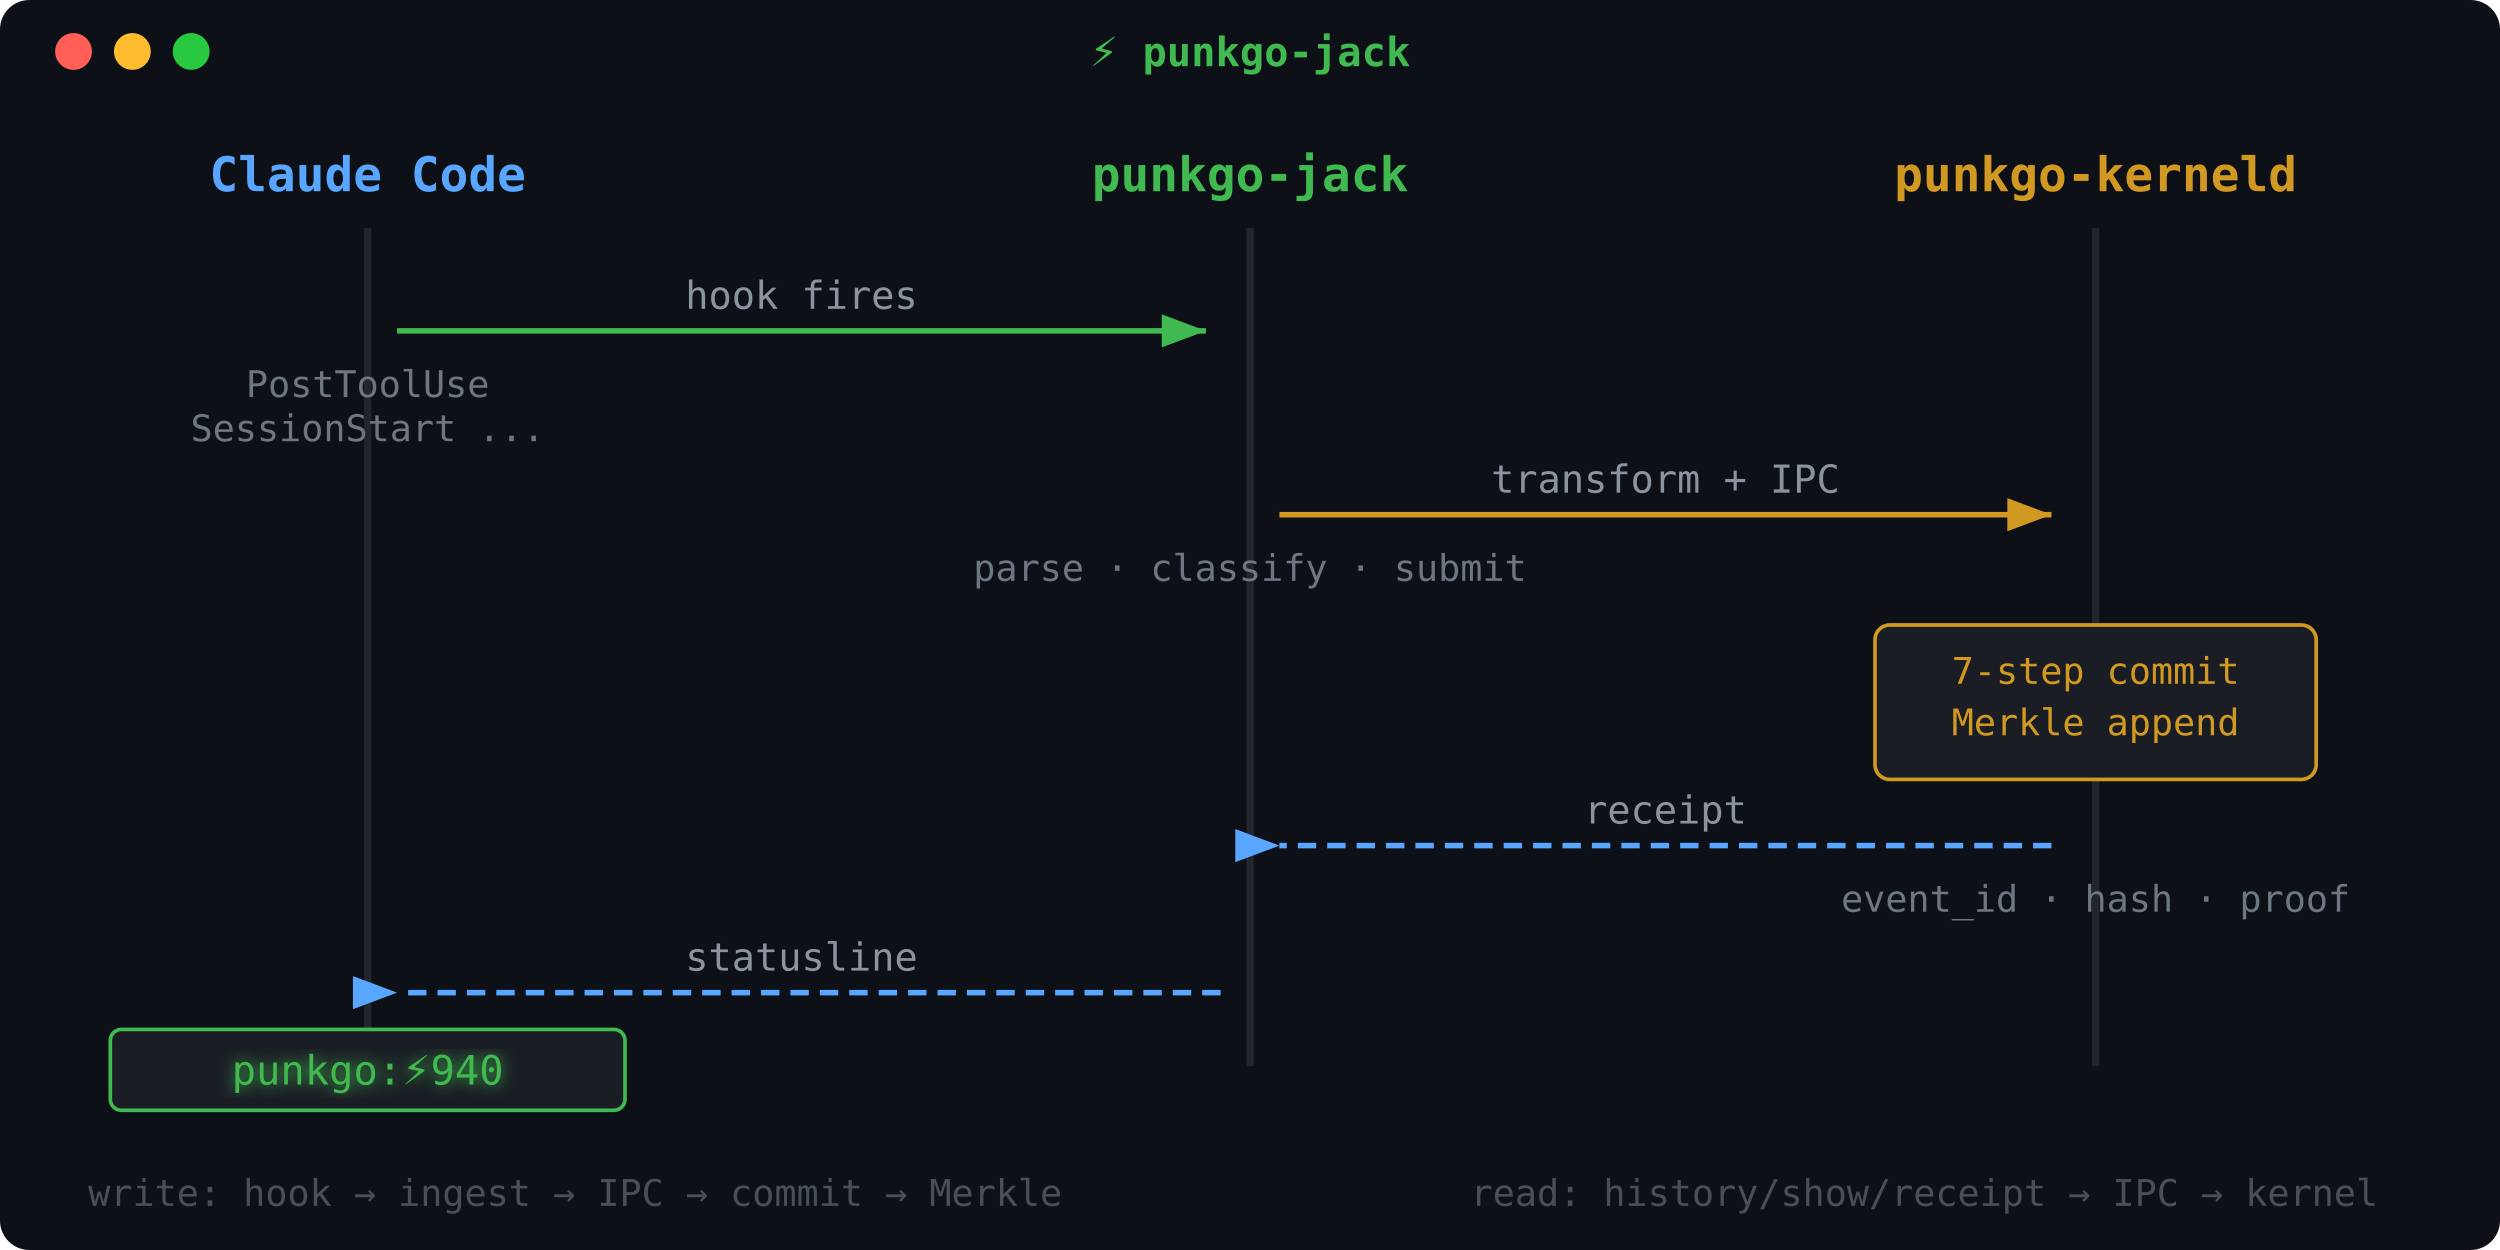
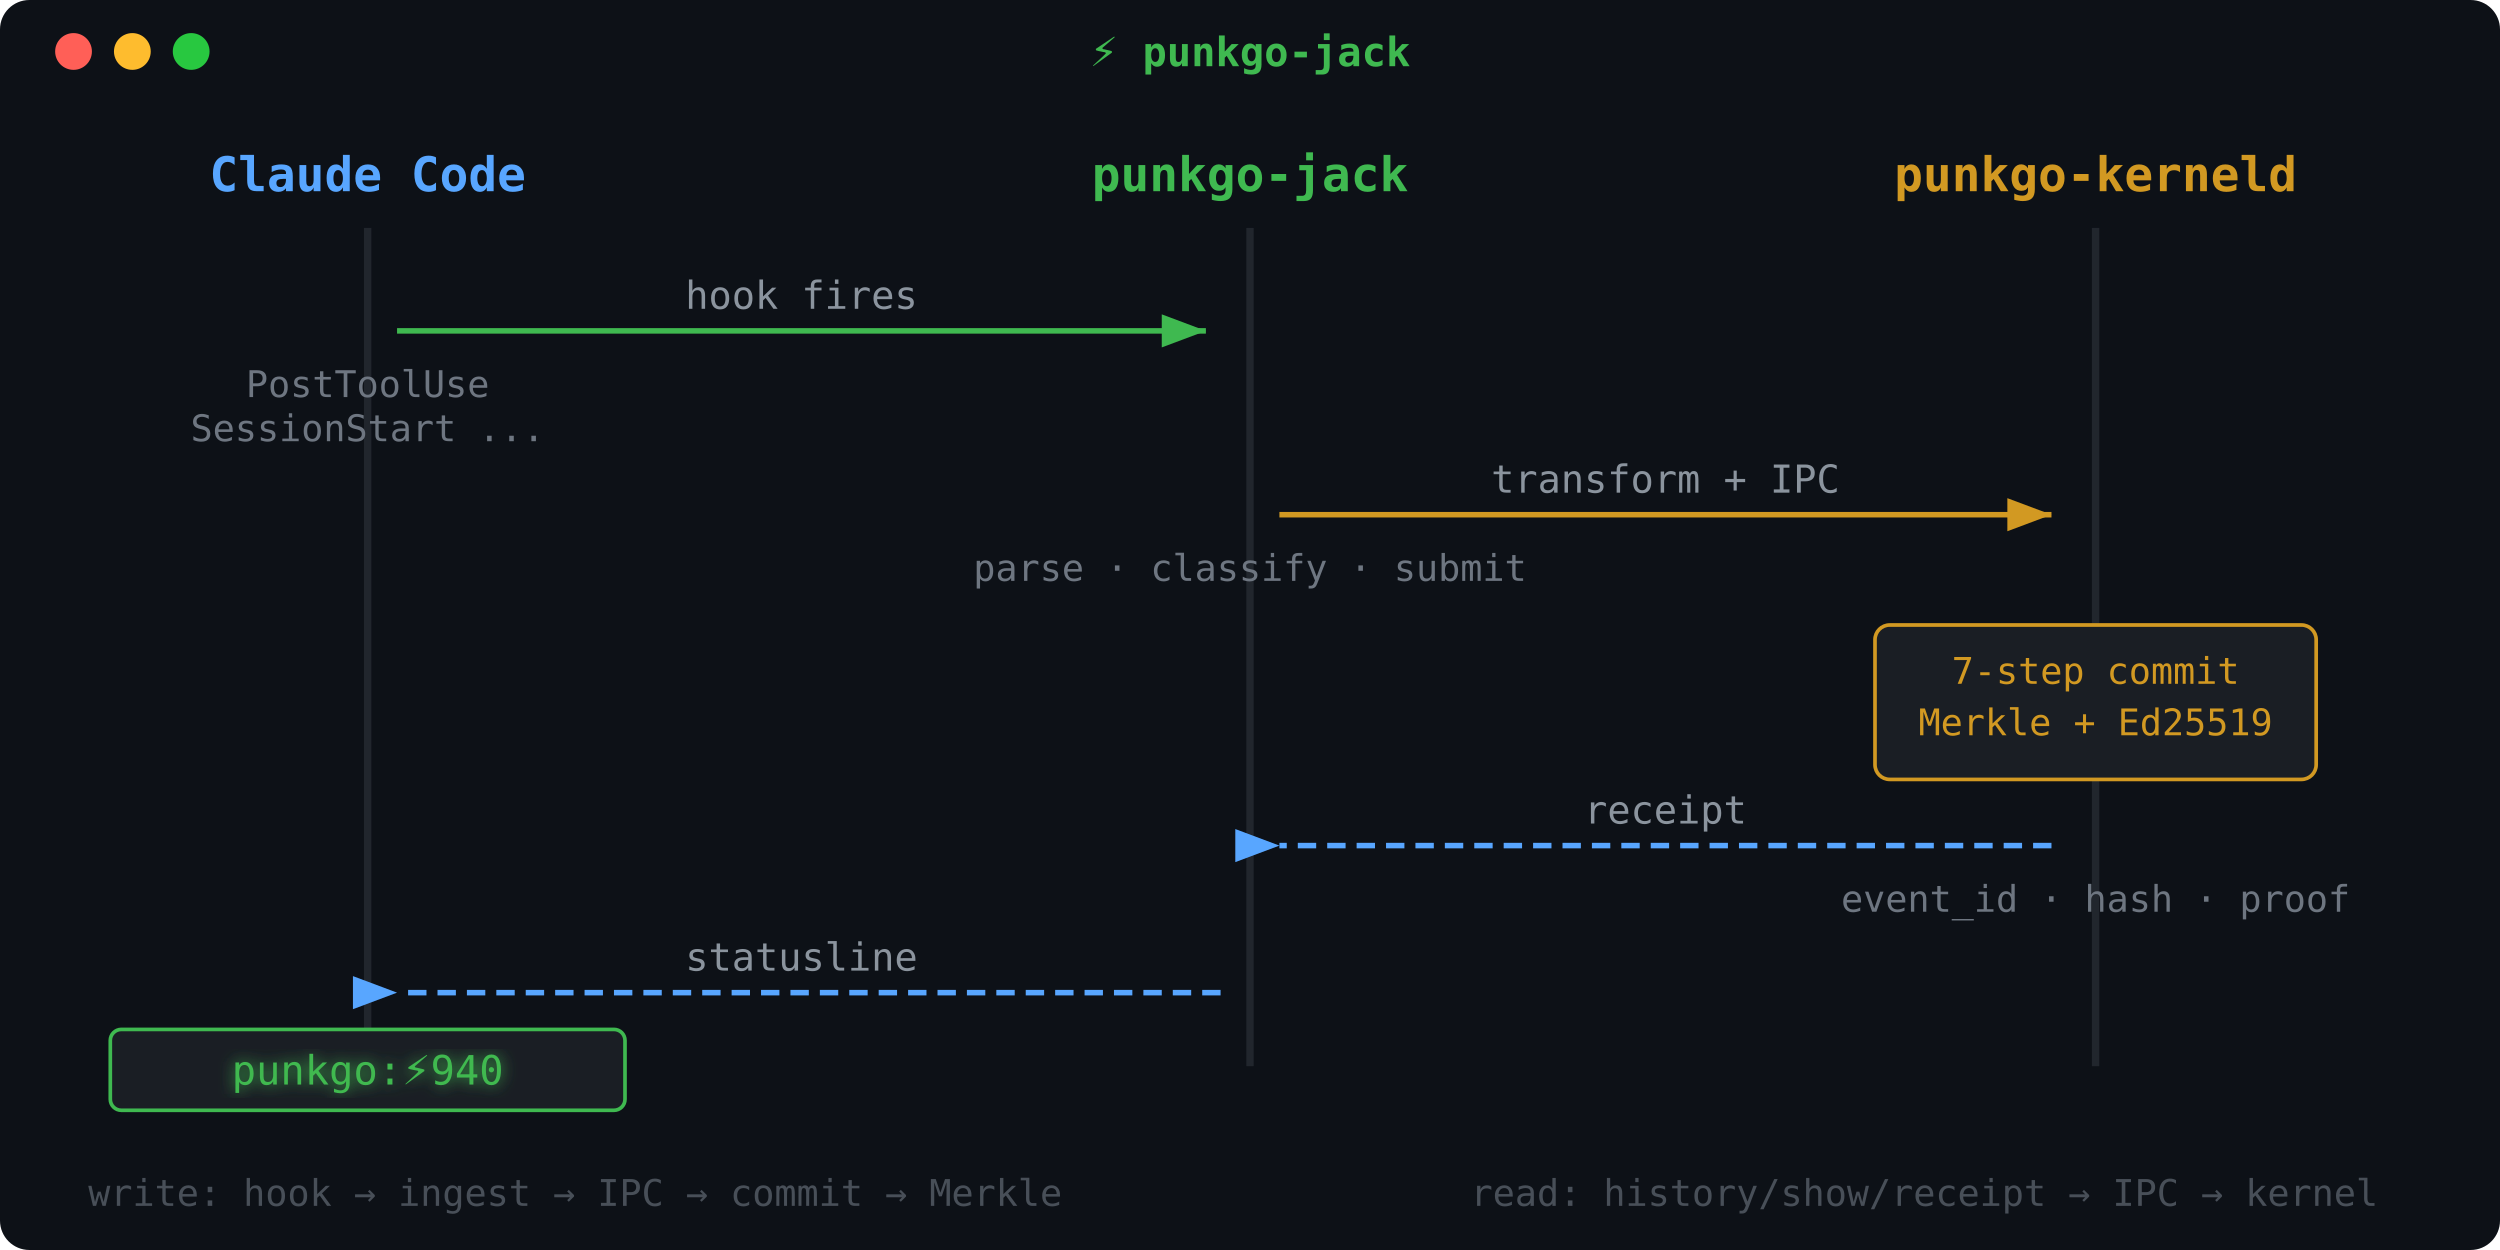
<svg xmlns="http://www.w3.org/2000/svg" width="680" height="340" font-family="'JetBrains Mono','Fira Code','Cascadia Code',Menlo,monospace" font-size="12.5">
  <defs>
    <marker id="ag" markerWidth="8" markerHeight="6" refX="8" refY="3" orient="auto">
      <path d="M0,0 L8,3 L0,6" fill="#3fb950" />
    </marker>
    <marker id="aa" markerWidth="8" markerHeight="6" refX="8" refY="3" orient="auto">
      <path d="M0,0 L8,3 L0,6" fill="#d29922" />
    </marker>
    <marker id="ac" markerWidth="8" markerHeight="6" refX="0" refY="3" orient="auto">
      <path d="M8,0 L0,3 L8,6" fill="#58a6ff" />
    </marker>
    <filter id="glow">
      <feGaussianBlur stdDeviation="2" result="blur" />
      <feMerge>
        <feMergeNode in="blur" />
        <feMergeNode in="SourceGraphic" />
      </feMerge>
    </filter>
  </defs>
  <rect width="680" height="340" rx="8" fill="#0d1117" />
  <circle cx="20" cy="14" r="5" fill="#ff5f57" />
  <circle cx="36" cy="14" r="5" fill="#febc2e" />
  <circle cx="52" cy="14" r="5" fill="#28c840" />
  <text x="340" y="18" fill="#3fb950" font-size="11" font-weight="bold" text-anchor="middle">⚡ punkgo-jack</text>
  <text x="100" y="52" fill="#58a6ff" font-weight="bold" font-size="13" text-anchor="middle">Claude Code</text>
  <text x="340" y="52" fill="#3fb950" font-weight="bold" font-size="13" text-anchor="middle">punkgo-jack</text>
  <text x="570" y="52" fill="#d29922" font-weight="bold" font-size="13" text-anchor="middle">punkgo-kerneld</text>
  <line x1="100" y1="62" x2="100" y2="290" stroke="#21262d" stroke-width="2" />
  <line x1="340" y1="62" x2="340" y2="290" stroke="#21262d" stroke-width="2" />
  <line x1="570" y1="62" x2="570" y2="290" stroke="#21262d" stroke-width="2" />
  <line x1="108" y1="90" x2="328" y2="90" stroke="#3fb950" stroke-width="1.5" marker-end="url(#ag)" />
  <text x="218" y="84" fill="#8b949e" font-size="10.5" text-anchor="middle">hook fires</text>
  <text x="100" y="108" fill="#6e7681" font-size="10" text-anchor="middle">PostToolUse</text>
  <text x="100" y="120" fill="#6e7681" font-size="10" text-anchor="middle">SessionStart ...</text>
  <line x1="348" y1="140" x2="558" y2="140" stroke="#d29922" stroke-width="1.5" marker-end="url(#aa)" />
  <text x="453" y="134" fill="#8b949e" font-size="10.5" text-anchor="middle">transform + IPC</text>
  <text x="340" y="158" fill="#6e7681" font-size="10" text-anchor="middle">parse · classify · submit</text>
  <rect x="510" y="170" width="120" height="42" rx="4" fill="#1a1e24" stroke="#d29922" stroke-width="1" />
  <text x="570" y="186" fill="#d29922" font-size="10" text-anchor="middle">7-step commit</text>
-   <text x="570" y="200" fill="#d29922" font-size="10" text-anchor="middle">Merkle append</text>
+   <text x="570" y="200" fill="#d29922" font-size="10" text-anchor="middle">Merkle + Ed25519</text>
  <line x1="558" y1="230" x2="348" y2="230" stroke="#58a6ff" stroke-width="1.5" stroke-dasharray="5,3" marker-end="url(#ac)" />
  <text x="453" y="224" fill="#8b949e" font-size="10.5" text-anchor="middle">receipt</text>
  <text x="570" y="248" fill="#6e7681" font-size="10" text-anchor="middle">event_id · hash · proof</text>
  <line x1="332" y1="270" x2="108" y2="270" stroke="#58a6ff" stroke-width="1.5" stroke-dasharray="5,3" marker-end="url(#ac)" />
  <text x="218" y="264" fill="#8b949e" font-size="10.5" text-anchor="middle">statusline</text>
  <rect x="30" y="280" width="140" height="22" rx="3" fill="#1a1e24" stroke="#3fb950" stroke-width="1" />
  <text x="100" y="295" fill="#3fb950" font-size="11" text-anchor="middle" filter="url(#glow)">punkgo:⚡940</text>
  <text x="24" y="328" fill="#484f58" font-size="10">write: hook → ingest → IPC → commit → Merkle</text>
  <text x="400" y="328" fill="#484f58" font-size="10">read: history/show/receipt → IPC → kernel</text>
</svg>
